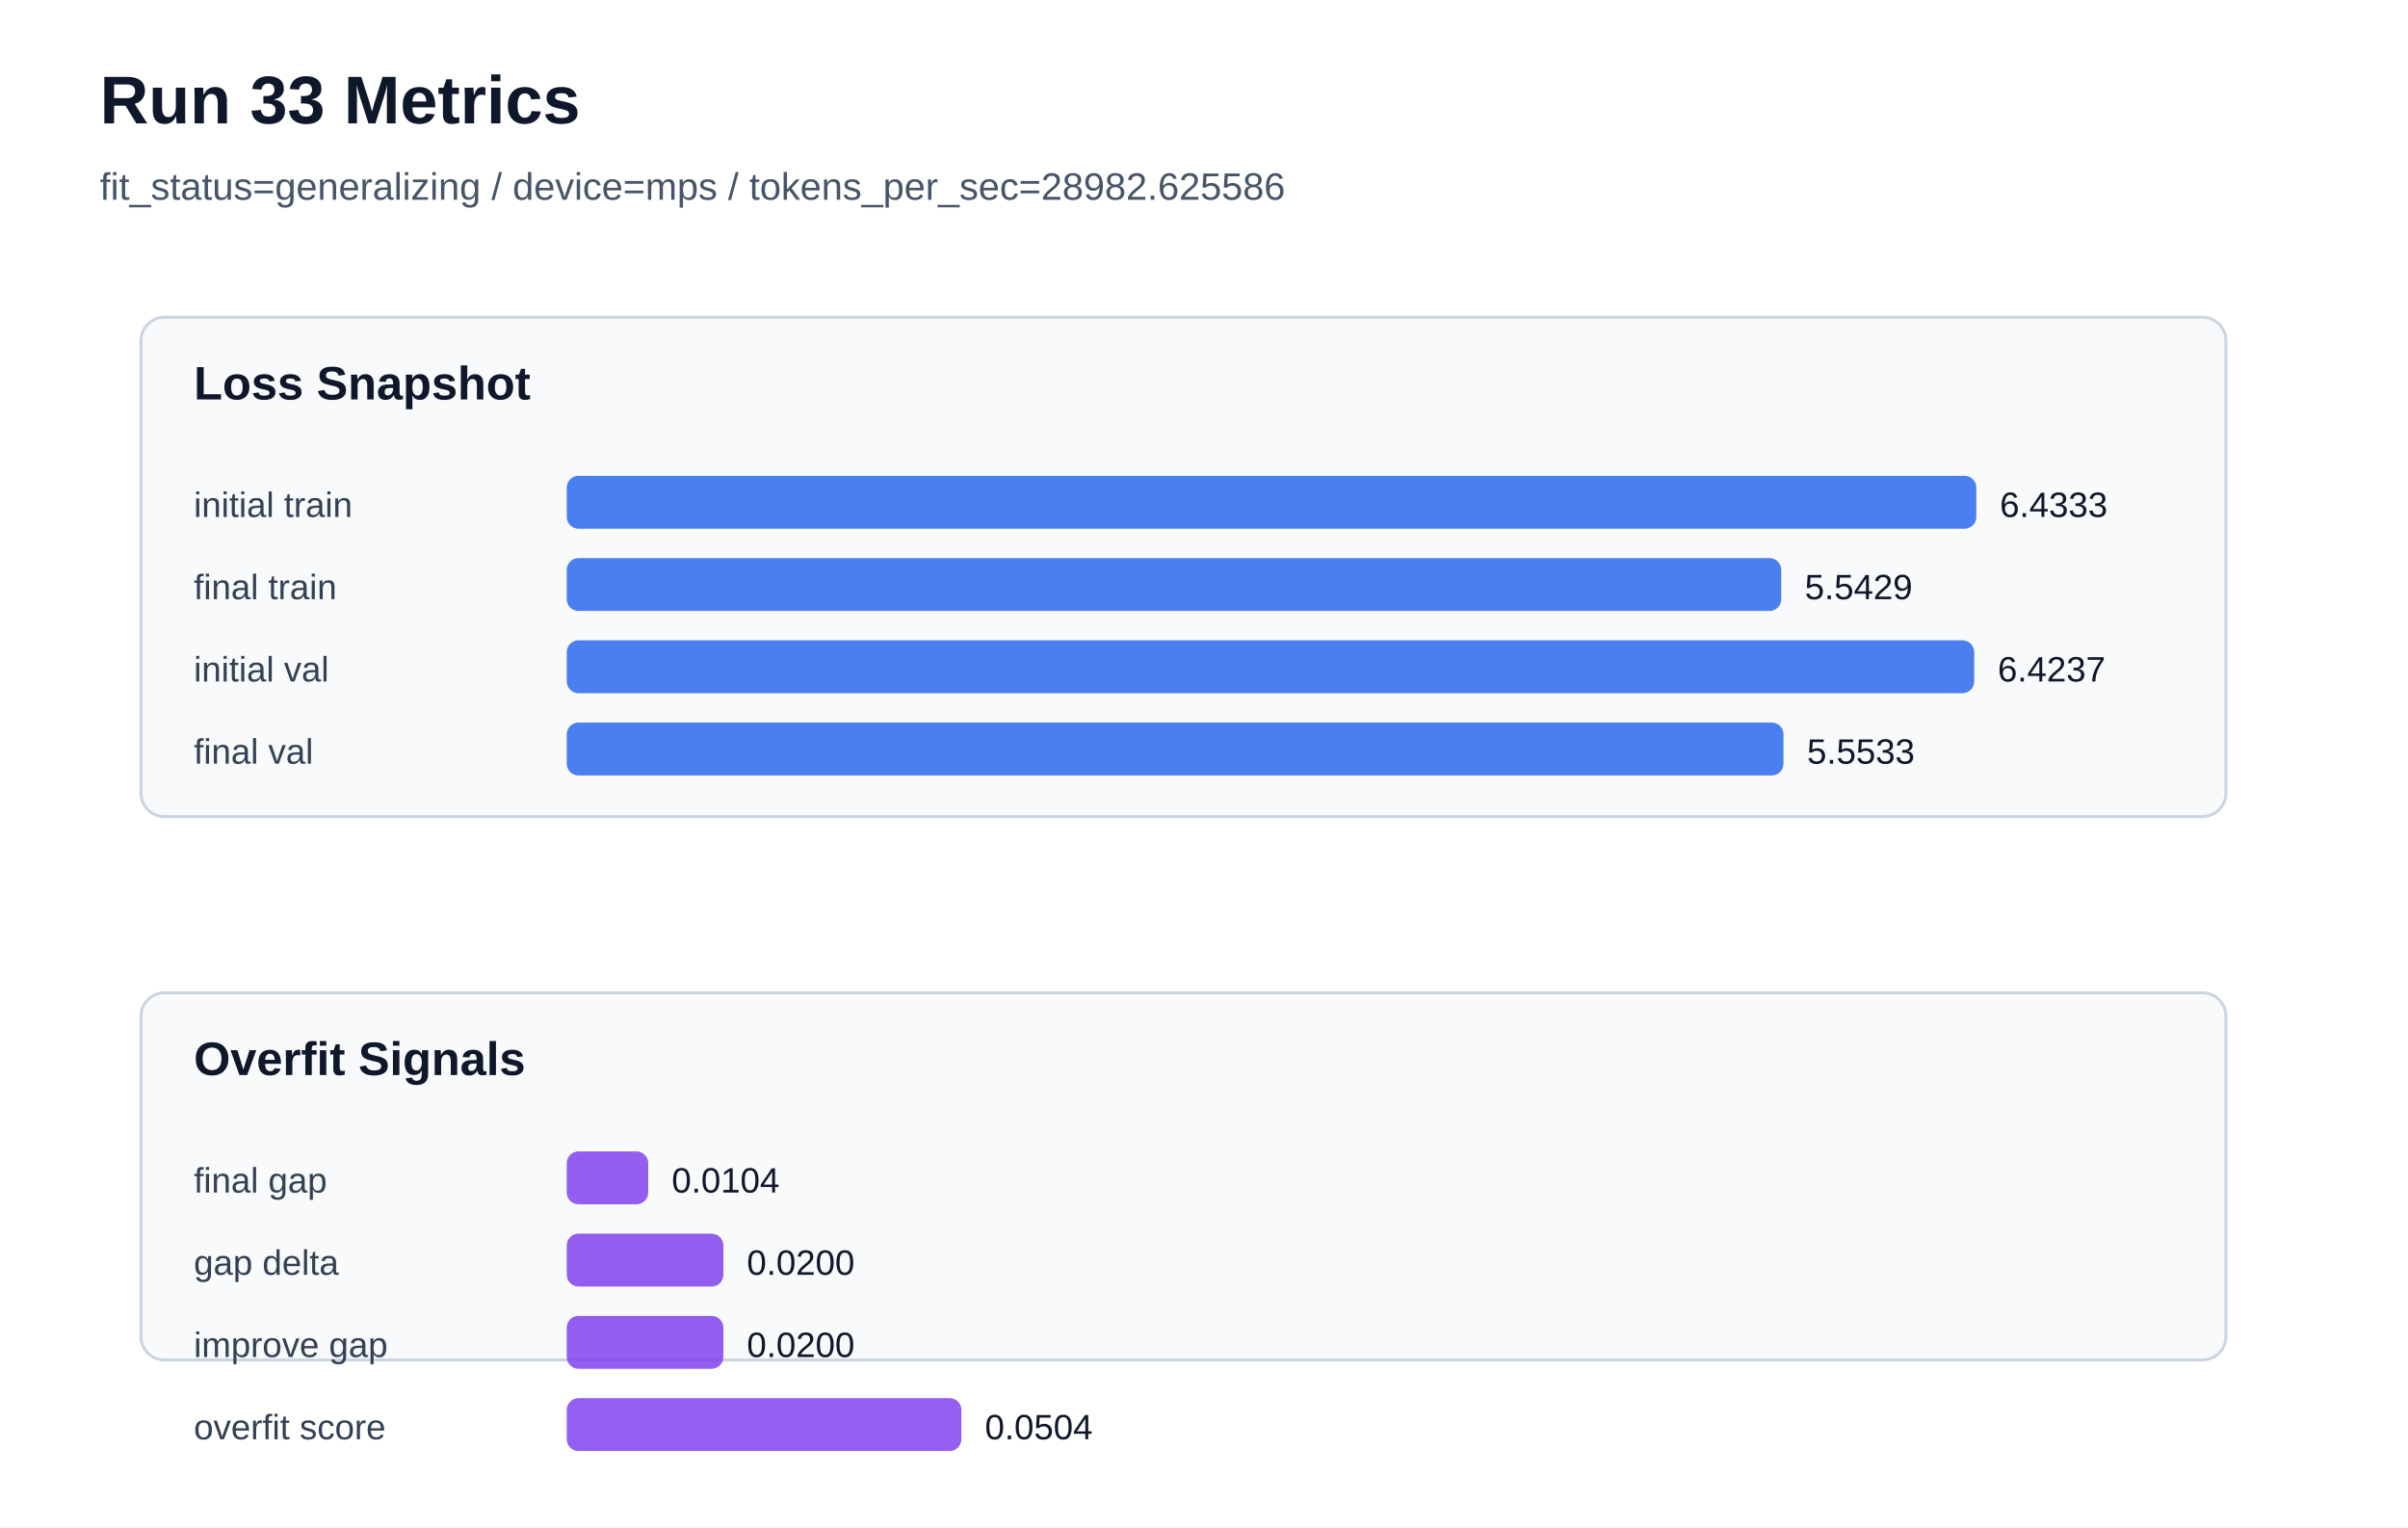
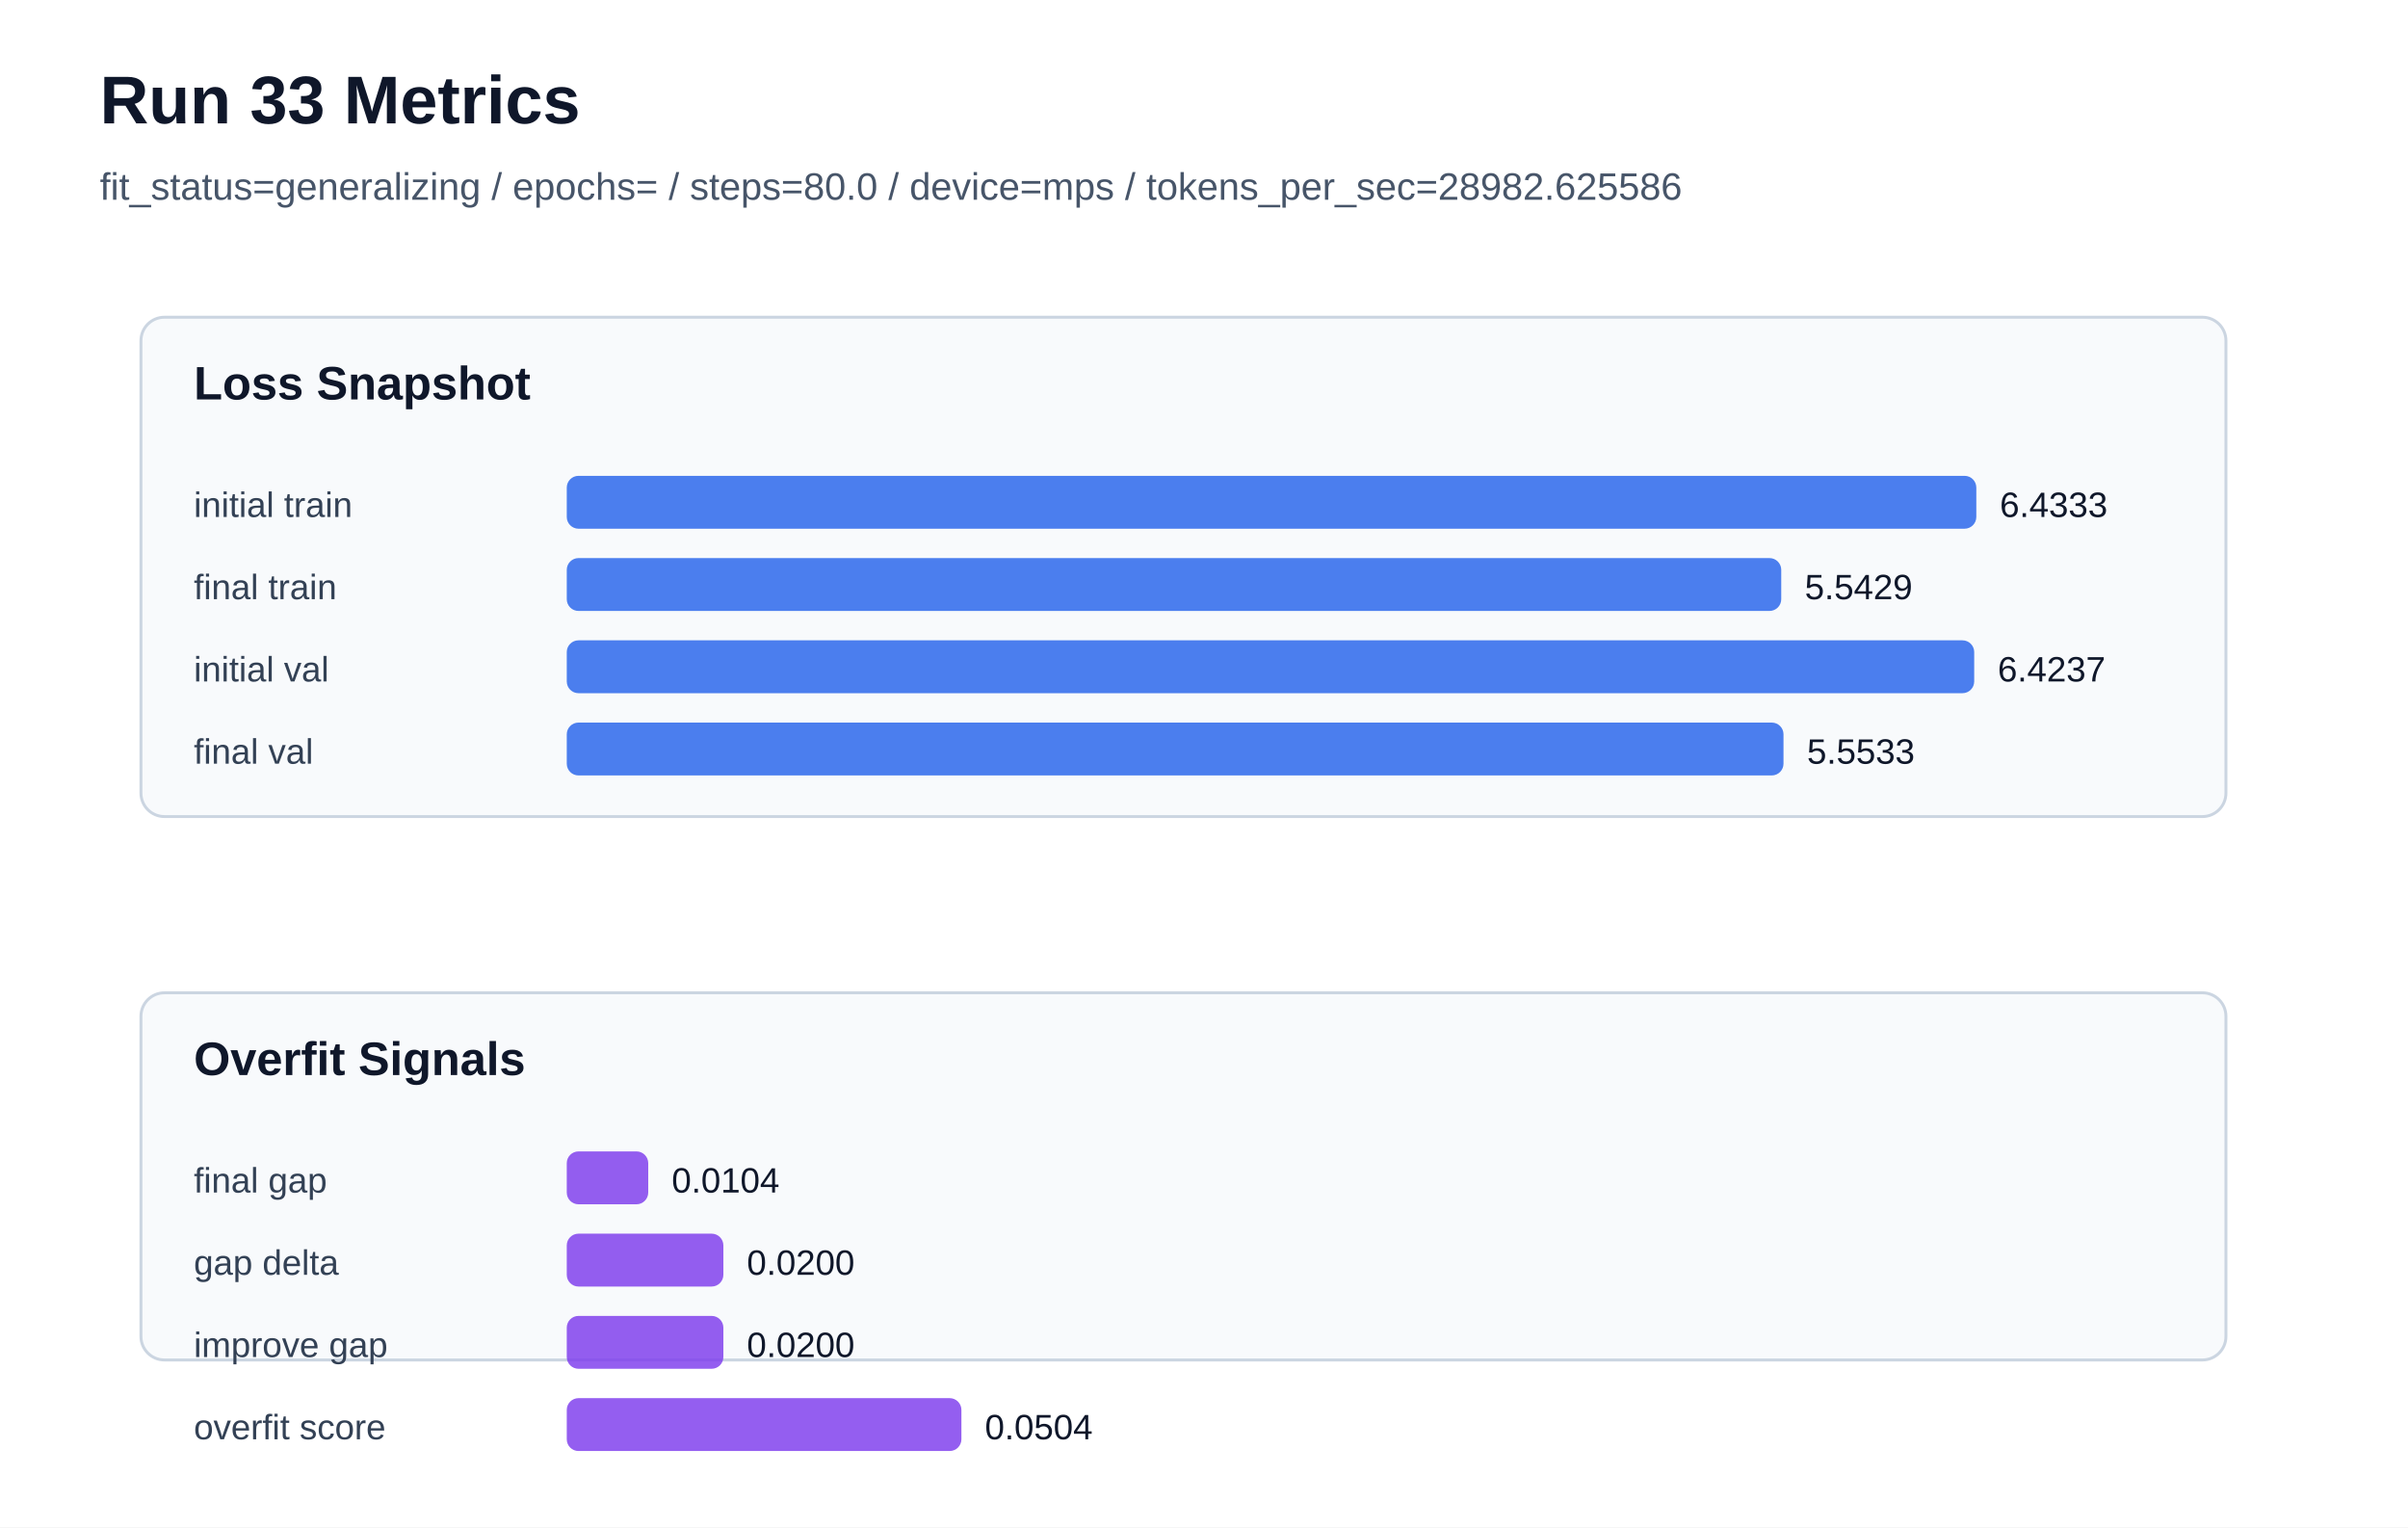
<svg xmlns="http://www.w3.org/2000/svg" width="820" height="520" viewBox="0 0 820 520" role="img">
  <rect width="100%" height="100%" fill="#ffffff" />
  <text x="34.00" y="42.00" font-family="Arial, sans-serif" font-size="23" font-weight="700" fill="#0f172a">Run 33 Metrics</text>
-   <text x="34.00" y="68.00" font-family="Arial, sans-serif" font-size="13" font-weight="400" fill="#475569">fit_status=generalizing / device=mps / tokens_per_sec=28982.625586</text>
+   <text x="34.00" y="68.00" font-family="Arial, sans-serif" font-size="13" font-weight="400" fill="#475569">fit_status=generalizing / epochs= / steps=80.0 / device=mps / tokens_per_sec=28982.625586</text>
  <rect x="48" y="108" width="710" height="170" rx="8" fill="#f8fafc" stroke="#cbd5e1" />
  <text x="66.00" y="136.00" font-family="Arial, sans-serif" font-size="16" font-weight="700" fill="#0f172a">Loss Snapshot</text>
  <text x="66.00" y="176.00" font-family="Arial, sans-serif" font-size="12" font-weight="400" fill="#334155">initial train</text>
  <rect x="193" y="162" width="480.00" height="18" rx="4" fill="#2563eb" opacity="0.82" />
  <text x="681.00" y="176.00" font-family="Arial, sans-serif" font-size="12" font-weight="400" fill="#0f172a">6.4333</text>
  <text x="66.00" y="204.00" font-family="Arial, sans-serif" font-size="12" font-weight="400" fill="#334155">final train</text>
  <rect x="193" y="190" width="413.57" height="18" rx="4" fill="#2563eb" opacity="0.82" />
  <text x="614.57" y="204.00" font-family="Arial, sans-serif" font-size="12" font-weight="400" fill="#0f172a">5.5429</text>
  <text x="66.00" y="232.00" font-family="Arial, sans-serif" font-size="12" font-weight="400" fill="#334155">initial val</text>
  <rect x="193" y="218" width="479.28" height="18" rx="4" fill="#2563eb" opacity="0.82" />
  <text x="680.28" y="232.00" font-family="Arial, sans-serif" font-size="12" font-weight="400" fill="#0f172a">6.4237</text>
  <text x="66.00" y="260.00" font-family="Arial, sans-serif" font-size="12" font-weight="400" fill="#334155">final val</text>
  <rect x="193" y="246" width="414.34" height="18" rx="4" fill="#2563eb" opacity="0.82" />
  <text x="615.34" y="260.00" font-family="Arial, sans-serif" font-size="12" font-weight="400" fill="#0f172a">5.5533</text>
  <rect x="48" y="338" width="710" height="125" rx="8" fill="#f8fafc" stroke="#cbd5e1" />
  <text x="66.00" y="366.00" font-family="Arial, sans-serif" font-size="16" font-weight="700" fill="#0f172a">Overfit Signals</text>
  <text x="66.00" y="406.00" font-family="Arial, sans-serif" font-size="12" font-weight="400" fill="#334155">final gap</text>
  <rect x="193" y="392" width="27.74" height="18" rx="4" fill="#7c3aed" opacity="0.82" />
  <text x="228.74" y="406.00" font-family="Arial, sans-serif" font-size="12" font-weight="400" fill="#0f172a">0.0104</text>
  <text x="66.00" y="434.00" font-family="Arial, sans-serif" font-size="12" font-weight="400" fill="#334155">gap delta</text>
  <rect x="193" y="420" width="53.33" height="18" rx="4" fill="#7c3aed" opacity="0.82" />
  <text x="254.33" y="434.00" font-family="Arial, sans-serif" font-size="12" font-weight="400" fill="#0f172a">0.0200</text>
  <text x="66.00" y="462.00" font-family="Arial, sans-serif" font-size="12" font-weight="400" fill="#334155">improve gap</text>
  <rect x="193" y="448" width="53.33" height="18" rx="4" fill="#7c3aed" opacity="0.82" />
  <text x="254.33" y="462.00" font-family="Arial, sans-serif" font-size="12" font-weight="400" fill="#0f172a">0.0200</text>
  <text x="66.00" y="490.00" font-family="Arial, sans-serif" font-size="12" font-weight="400" fill="#334155">overfit score</text>
  <rect x="193" y="476" width="134.39" height="18" rx="4" fill="#7c3aed" opacity="0.82" />
  <text x="335.39" y="490.00" font-family="Arial, sans-serif" font-size="12" font-weight="400" fill="#0f172a">0.0504</text>
</svg>
